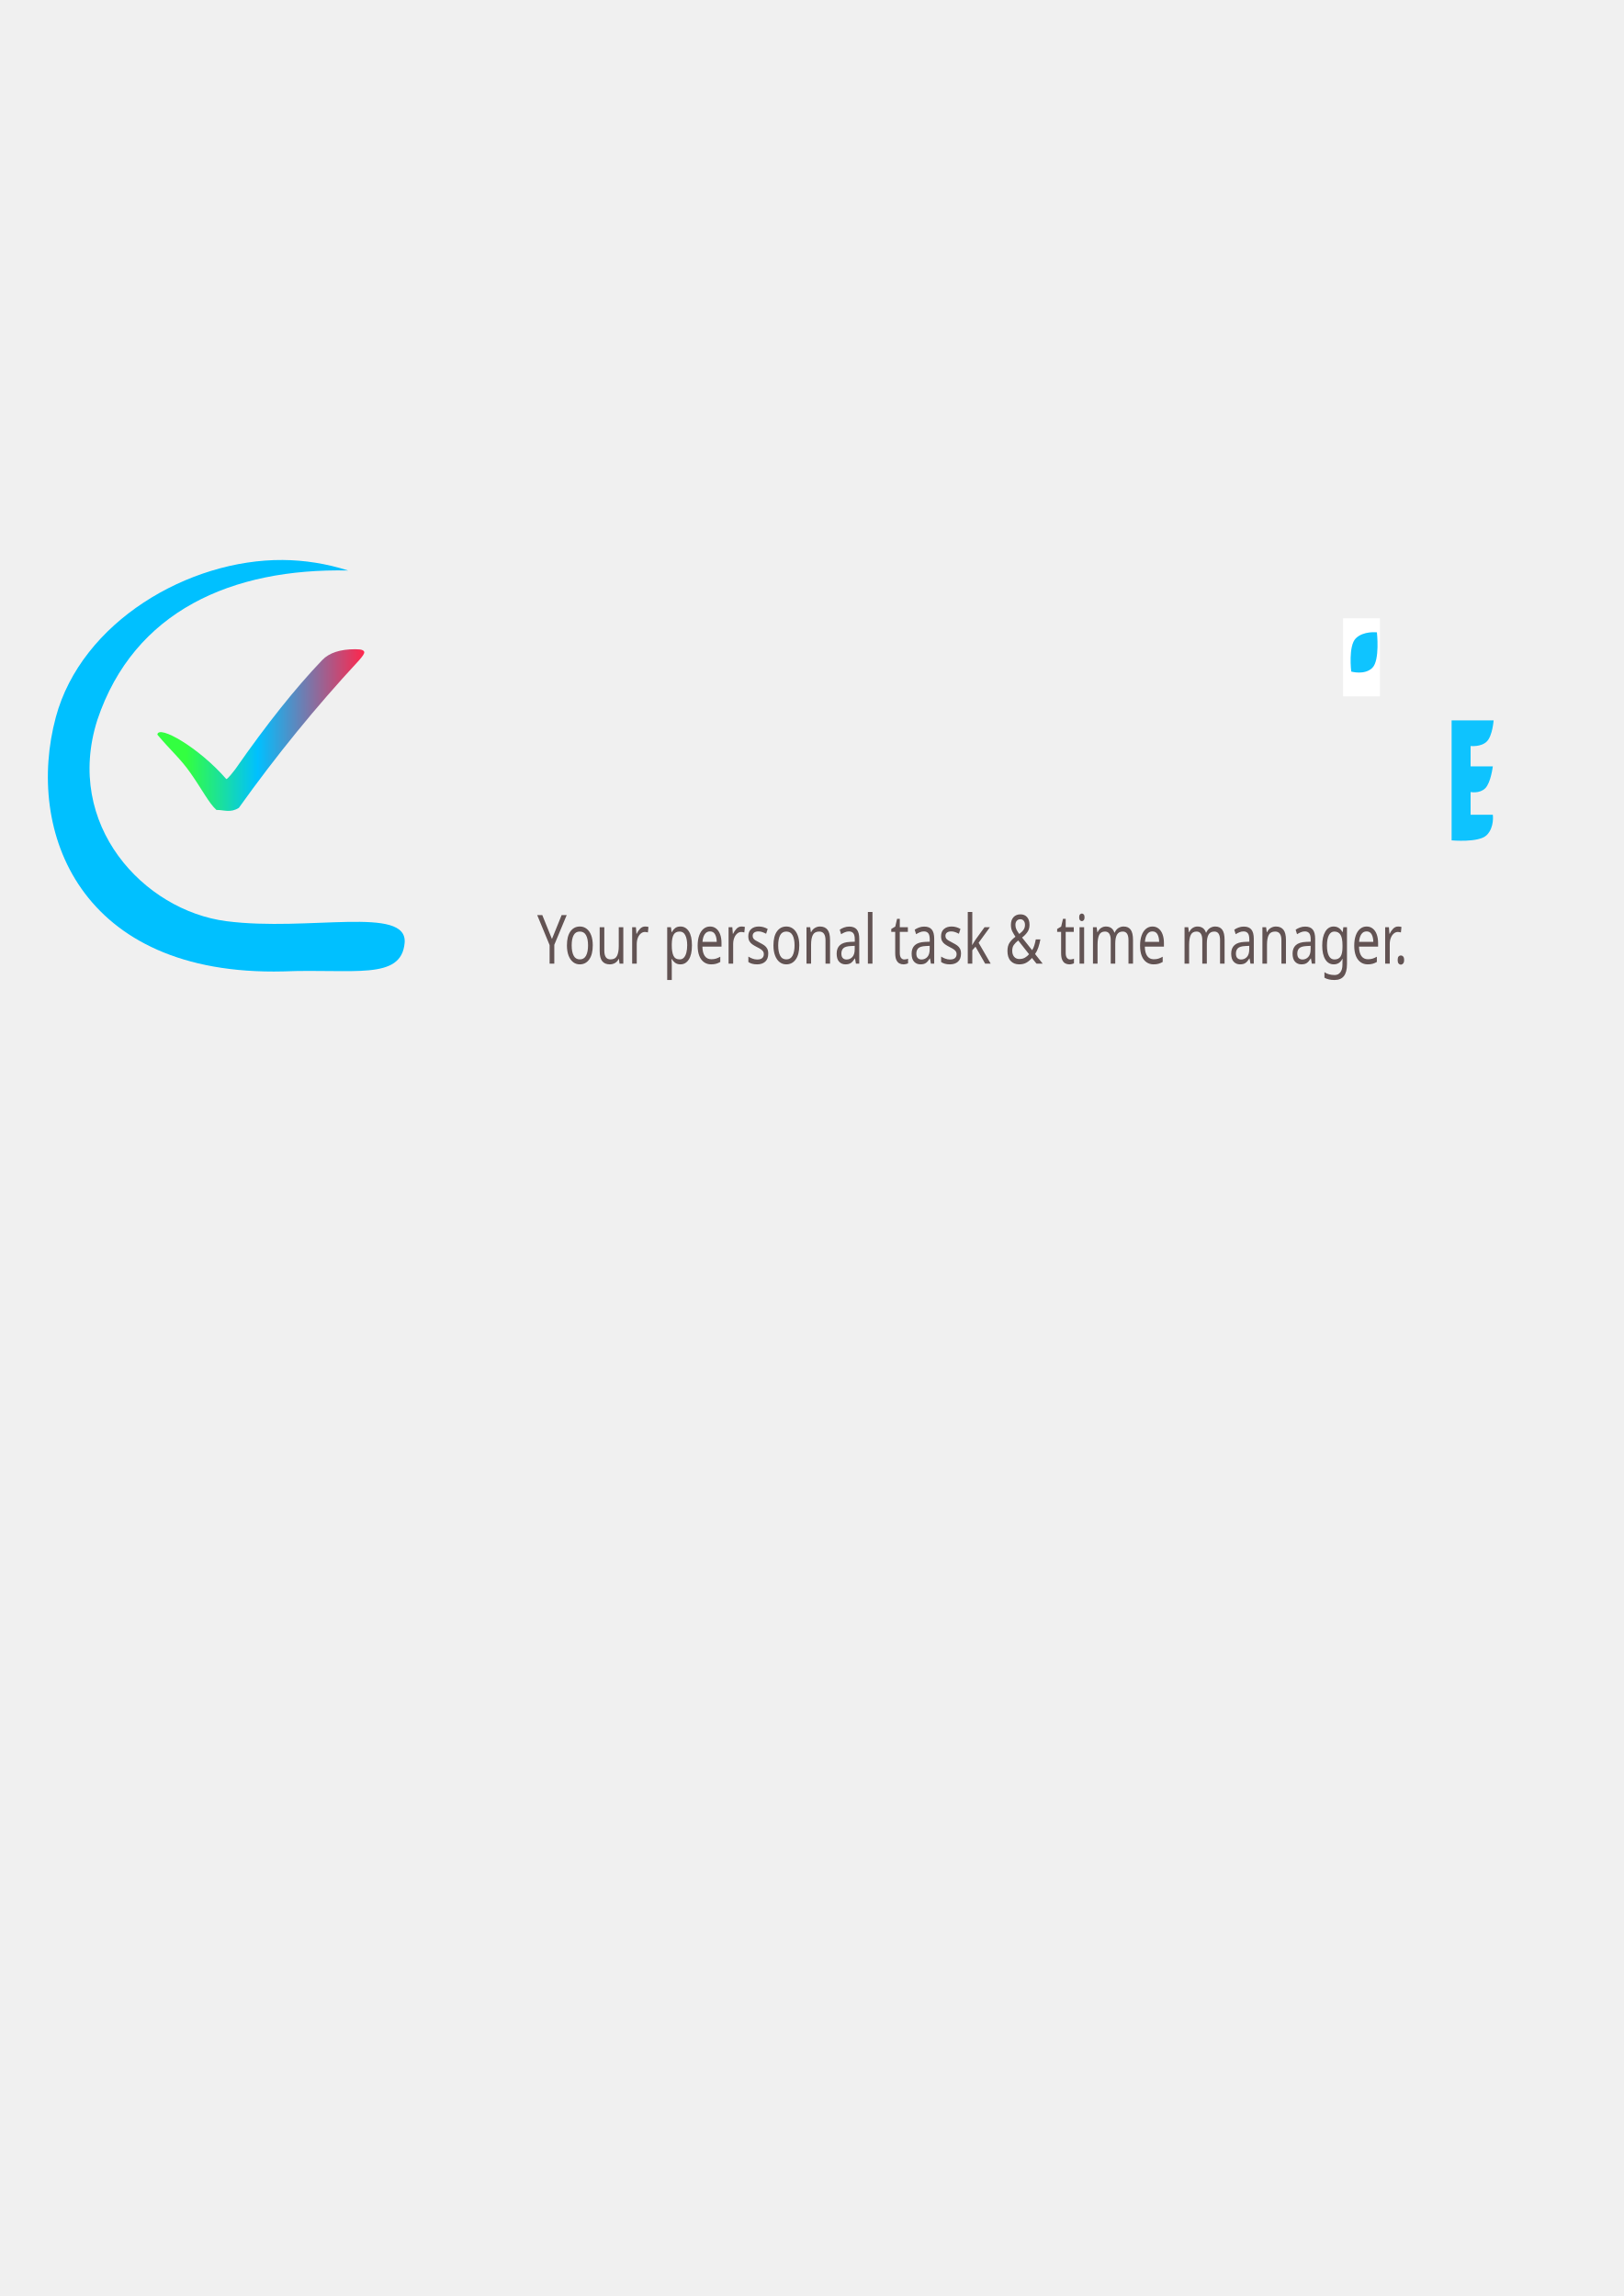
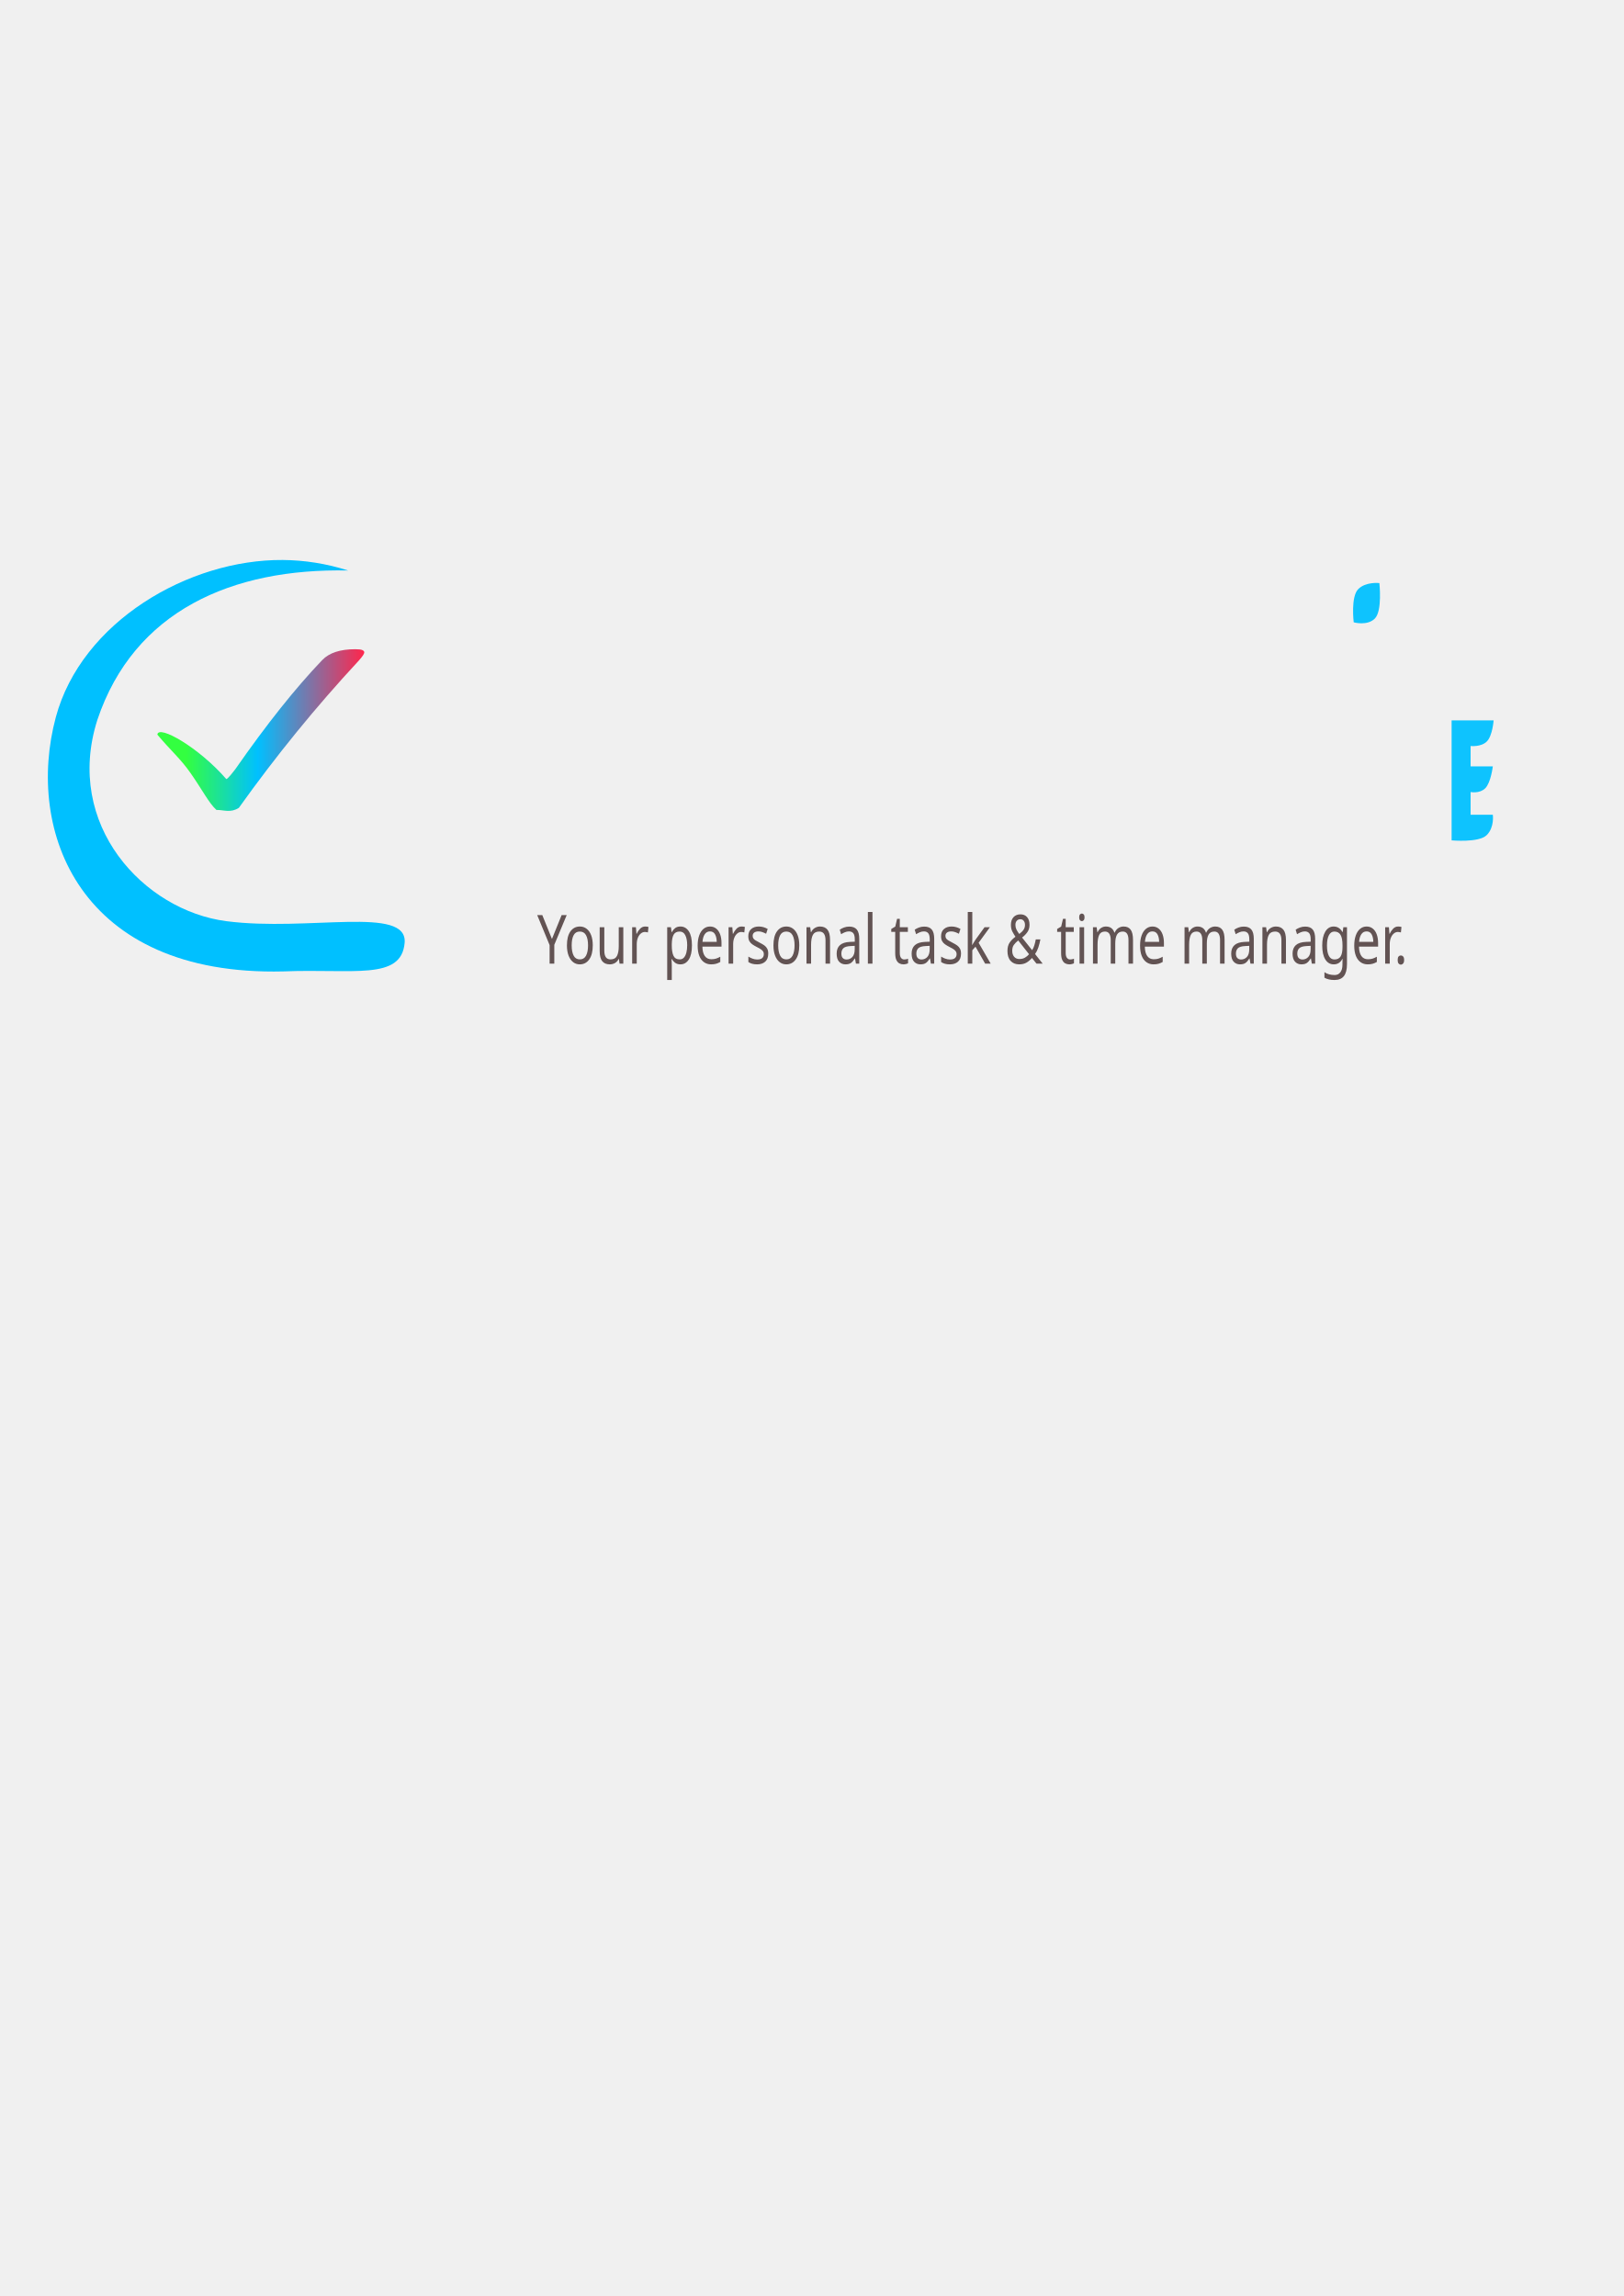
<svg xmlns="http://www.w3.org/2000/svg" xmlns:xlink="http://www.w3.org/1999/xlink" width="210mm" height="297mm" id="svg2" version="1.1">
  <defs id="defs4">
    <linearGradient xlink:href="#linearGradient3763" id="linearGradient3795" gradientUnits="userSpaceOnUse" x1="468.919" y1="386.648" x2="652.707" y2="386.648" gradientTransform="translate(-137.3632,5.183517)" />
    <linearGradient id="linearGradient3763">
      <stop id="stop3765" offset="0" style="stop-color:#33ff40;stop-opacity:1;" />
      <stop style="stop-color:#00c0ff;stop-opacity:1;" offset="0.402" id="stop3769" />
      <stop id="stop3771" offset="1" style="stop-color:#ff264c;stop-opacity:1;" />
    </linearGradient>
    <linearGradient y2="386.648" x2="652.707" y1="386.648" x1="468.919" gradientTransform="matrix(0.4725724,0,0,0.4725724,-130.5477,163.2414)" gradientUnits="userSpaceOnUse" id="linearGradient3038" xlink:href="#linearGradient3763" />
  </defs>
  <g id="layer1">
    <path style="opacity:0.568;fill:none;stroke:none" id="path3755" d="M 234.793,108.872 A 332.325,363.711 0 0 1 490.397,508.395" />
    <path style="font-size:medium;font-style:normal;font-variant:normal;font-weight:normal;font-stretch:normal;text-indent:0;text-align:start;text-decoration:none;line-height:normal;letter-spacing:normal;word-spacing:normal;text-transform:none;direction:ltr;block-progression:tb;writing-mode:lr-tb;text-anchor:start;baseline-shift:baseline;color:#000000;fill:#00c0ff;fill-opacity:1;stroke:none;stroke-width:22.027;marker:none;visibility:visible;display:inline;overflow:visible;enable-background:accumulate;font-family:Sans;-inkscape-font-specification:Sans" d="m 138.175,273.782 c 10.603,0.076 21.359,1.742 31.983,5.134 -56.704,-1.198 -104.693,19.746 -122.558,73.013 -16.409,51.385 22.747,93.204 62.996,98.432 40.25,5.227 88.841,-7.813 87.196,10.65 -1.645,18.463 -25.119,12.521 -59.298,13.913 C 38.693,477.335 12.347,406.271 27.277,350.663 39.809,303.988 92.229,273.453 138.175,273.782 z" id="path3757" />
    <path style="fill:#00c0ff;fill-opacity:0.941;stroke:none" d="m 709.577,352.196 0,22.5 0,12.531 0,23.25 0,0.375 c 0,0 13.337,1.267 17.188,-2.583 3.85,-3.85 2.952,-9.948 2.952,-9.948 l -10.857,0 0,-11.094 c 0,0 4.411,0.911 7.167,-1.845 2.756,-2.756 3.69,-10.686 3.69,-10.686 l -10.857,0 0,-9.969 c 0,0 5.127,0.589 7.93,-2.214 2.803,-2.803 3.321,-10.317 3.321,-10.317 l -11.251,0 -8.889,0 z" id="rect3788-7" />
    <flowRoot xml:space="preserve" id="flowRoot4425" style="font-size:40px;font-style:normal;font-variant:normal;font-weight:bold;font-stretch:normal;line-height:125%;letter-spacing:0px;word-spacing:0px;fill:#625353;fill-opacity:1;stroke:none;font-family:Sans;-inkscape-font-specification:Sans Bold" transform="matrix(1.249621,0,-0.01020739,2.477626,-121.922,-455.6259)">
      <flowRegion id="flowRegion4427">
        <rect id="rect4429" width="441.8" height="79.312" x="250.167" y="293.554" style="font-style:normal;font-variant:normal;font-weight:bold;font-stretch:normal;fill:#625353;fill-opacity:1;font-family:Sans;-inkscape-font-specification:Sans Bold" />
      </flowRegion>
      <flowPara id="flowPara4431" style="font-size:56px;font-style:normal;font-variant:normal;font-weight:bold;font-stretch:normal;fill:#625353;fill-opacity:1;font-family:Sans;-inkscape-font-specification:Sans Bold">FlowgencyTM</flowPara>
    </flowRoot>
    <flowRoot xml:space="preserve" id="flowRoot4433" style="fill:black;stroke:none;stroke-opacity:1;stroke-width:1px;stroke-linejoin:miter;stroke-linecap:butt;fill-opacity:1;font-family:Sans;font-style:normal;font-weight:normal;font-size:12px;line-height:125%;letter-spacing:0px;word-spacing:0px">
      <flowRegion id="flowRegion4435">
        <rect id="rect4437" width="351.711" height="72.004" x="321.247" y="432.945" style="font-size:12px" />
      </flowRegion>
      <flowPara id="flowPara4439" />
    </flowRoot>
    <flowRoot xml:space="preserve" id="flowRoot4441" style="font-size:14px;font-style:normal;font-weight:normal;line-height:125%;letter-spacing:0px;word-spacing:0px;fill:#000000;fill-opacity:1;stroke:none;font-family:Sans">
      <flowRegion id="flowRegion4443">
        <rect id="rect4445" width="180.009" height="74.773" x="369.25" y="437.561" style="font-size:14px" />
      </flowRegion>
      <flowPara id="flowPara4447" />
    </flowRoot>
    <flowRoot xml:space="preserve" id="flowRoot4449" style="font-size:16px;font-style:italic;font-weight:normal;line-height:125%;letter-spacing:0px;word-spacing:0px;fill:#625353;fill-opacity:1;stroke:none;font-family:Sans;-inkscape-font-specification:Sans Italic" transform="matrix(1,0,0,1.465852,-141.2381,8.854876)">
      <flowRegion id="flowRegion4451">
        <rect id="rect4453" width="515.104" height="68.562" x="334.171" y="419.099" style="font-size:16px;font-style:italic;fill:#625353;fill-opacity:1;-inkscape-font-specification:Sans Italic" />
      </flowRegion>
      <flowPara id="flowPara4457">Fit urgency increase into working time. Commit to top-ranked </flowPara>
      <flowPara id="flowPara4459">      tasks only. Check each single step when done. Ready for </flowPara>
      <flowPara id="flowPara4467">      an update of your focus? Well, please click the logo then.</flowPara>
    </flowRoot>
    <text xml:space="preserve" style="font-size:29.087px;font-style:normal;font-weight:normal;line-height:125%;letter-spacing:0px;word-spacing:0px;fill:#625353;fill-opacity:1;stroke:none;font-family:Sans;-inkscape-font-specification:Sans" x="300.172" y="412.17" id="text3013" transform="scale(0.8748433,1.143062)">
      <tspan x="300.172" y="412.17" id="tspan3785">Your personal task &amp; time manager.</tspan>
    </text>
    <path style="fill:url(#linearGradient3038);fill-opacity:1;stroke:none" d="m 173.656,317.403 c -7.368,10e-5 -12.743,1.762 -16.127,5.287 -13.044,13.612 -27.24,31.441 -42.576,53.475 -0.764,0.979 -3.619,4.728 -4.328,4.728 -13.284,-15.348 -33.222,-26.803 -33.706,-21.728 6.65,7.932 11.294,11.726 16.182,18.722 5.894,8.438 9.03,14.778 12.694,18.088 3.875,10e-6 6.847,1.569 10.96,-1.01 18.01,-25.265 37.547,-49.259 58.614,-71.979 1.801,-2.007 2.702,-3.346 2.703,-4.032 -1.2e-4,-0.441 -0.301,-0.814 -0.901,-1.108 -0.6,-0.294 -1.768,-0.443 -3.515,-0.443 z" id="rect2985" />
-     <rect style="fill:#ffffff;fill-opacity:1;stroke:#ffffff;stroke-width:3.537;stroke-miterlimit:4;stroke-opacity:1;stroke-dasharray:none" id="rect3827" width="14.462" height="34.67" x="658.293" y="304.037" ry="0" />
-     <path style="fill:#00c0ff;fill-opacity:0.941;stroke:none" d="m 662.731,312.101 c 3.74,-3.74 10.332,-2.952 10.332,-2.952 0,0 1.526,13.603 -2.214,17.343 -3.74,3.74 -10.332,1.845 -10.332,1.845 0,0 -1.526,-12.496 2.214,-16.236 z" id="rect3788" />
+     <path style="fill:#00c0ff;fill-opacity:0.941;stroke:none" d="m 663.935,288.017 c 3.74,-3.74 10.332,-2.952 10.332,-2.952 0,0 1.526,13.603 -2.214,17.343 -3.74,3.74 -10.332,1.845 -10.332,1.845 0,0 -1.526,-12.496 2.214,-16.236 z" id="rect3788" />
  </g>
</svg>
